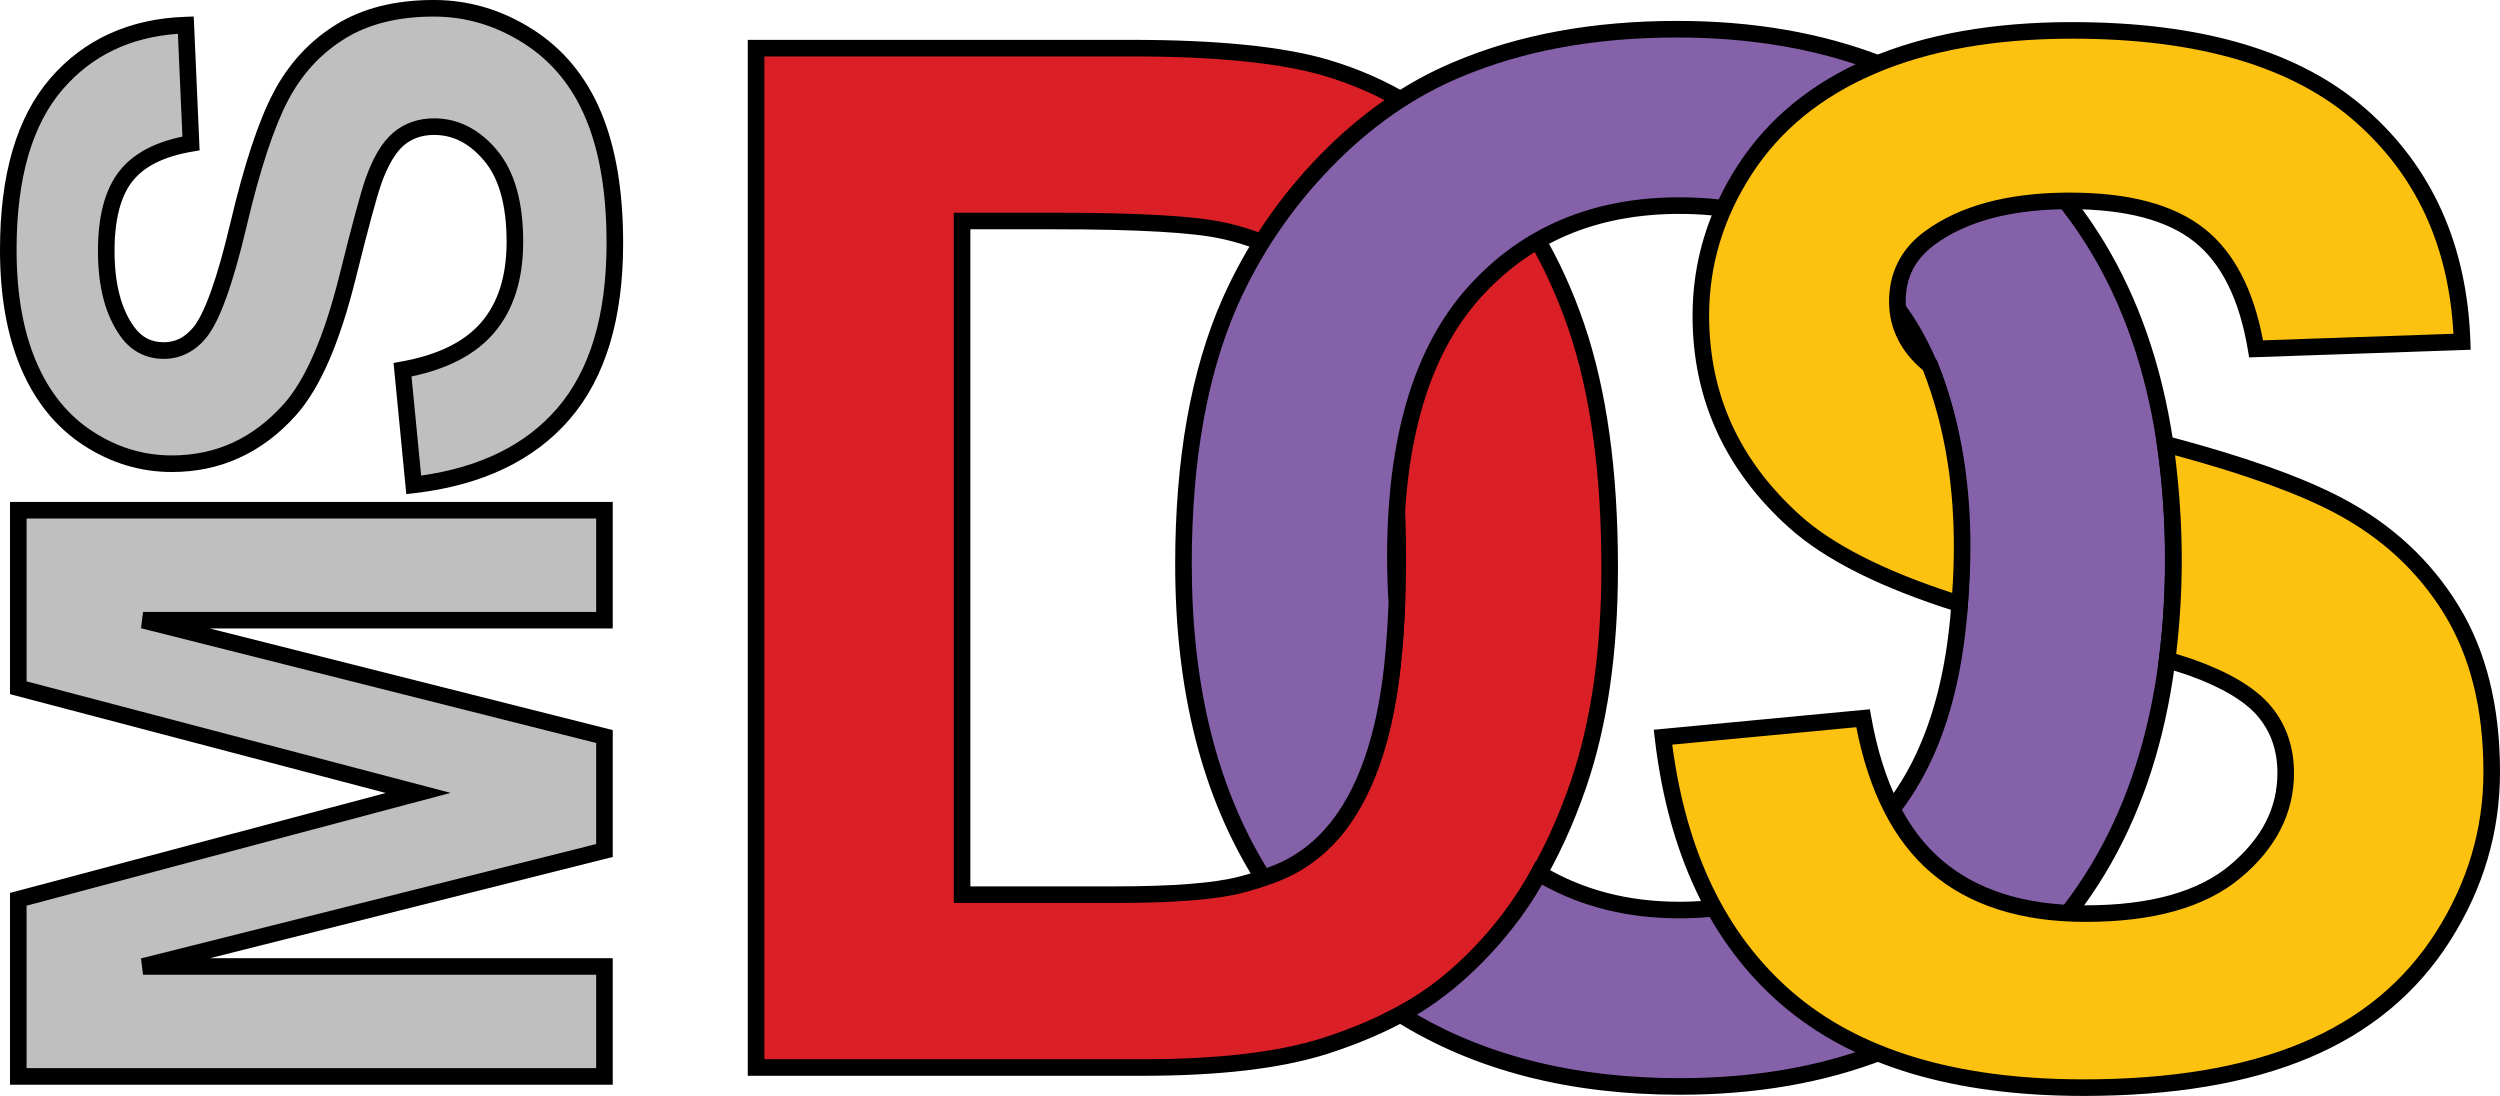
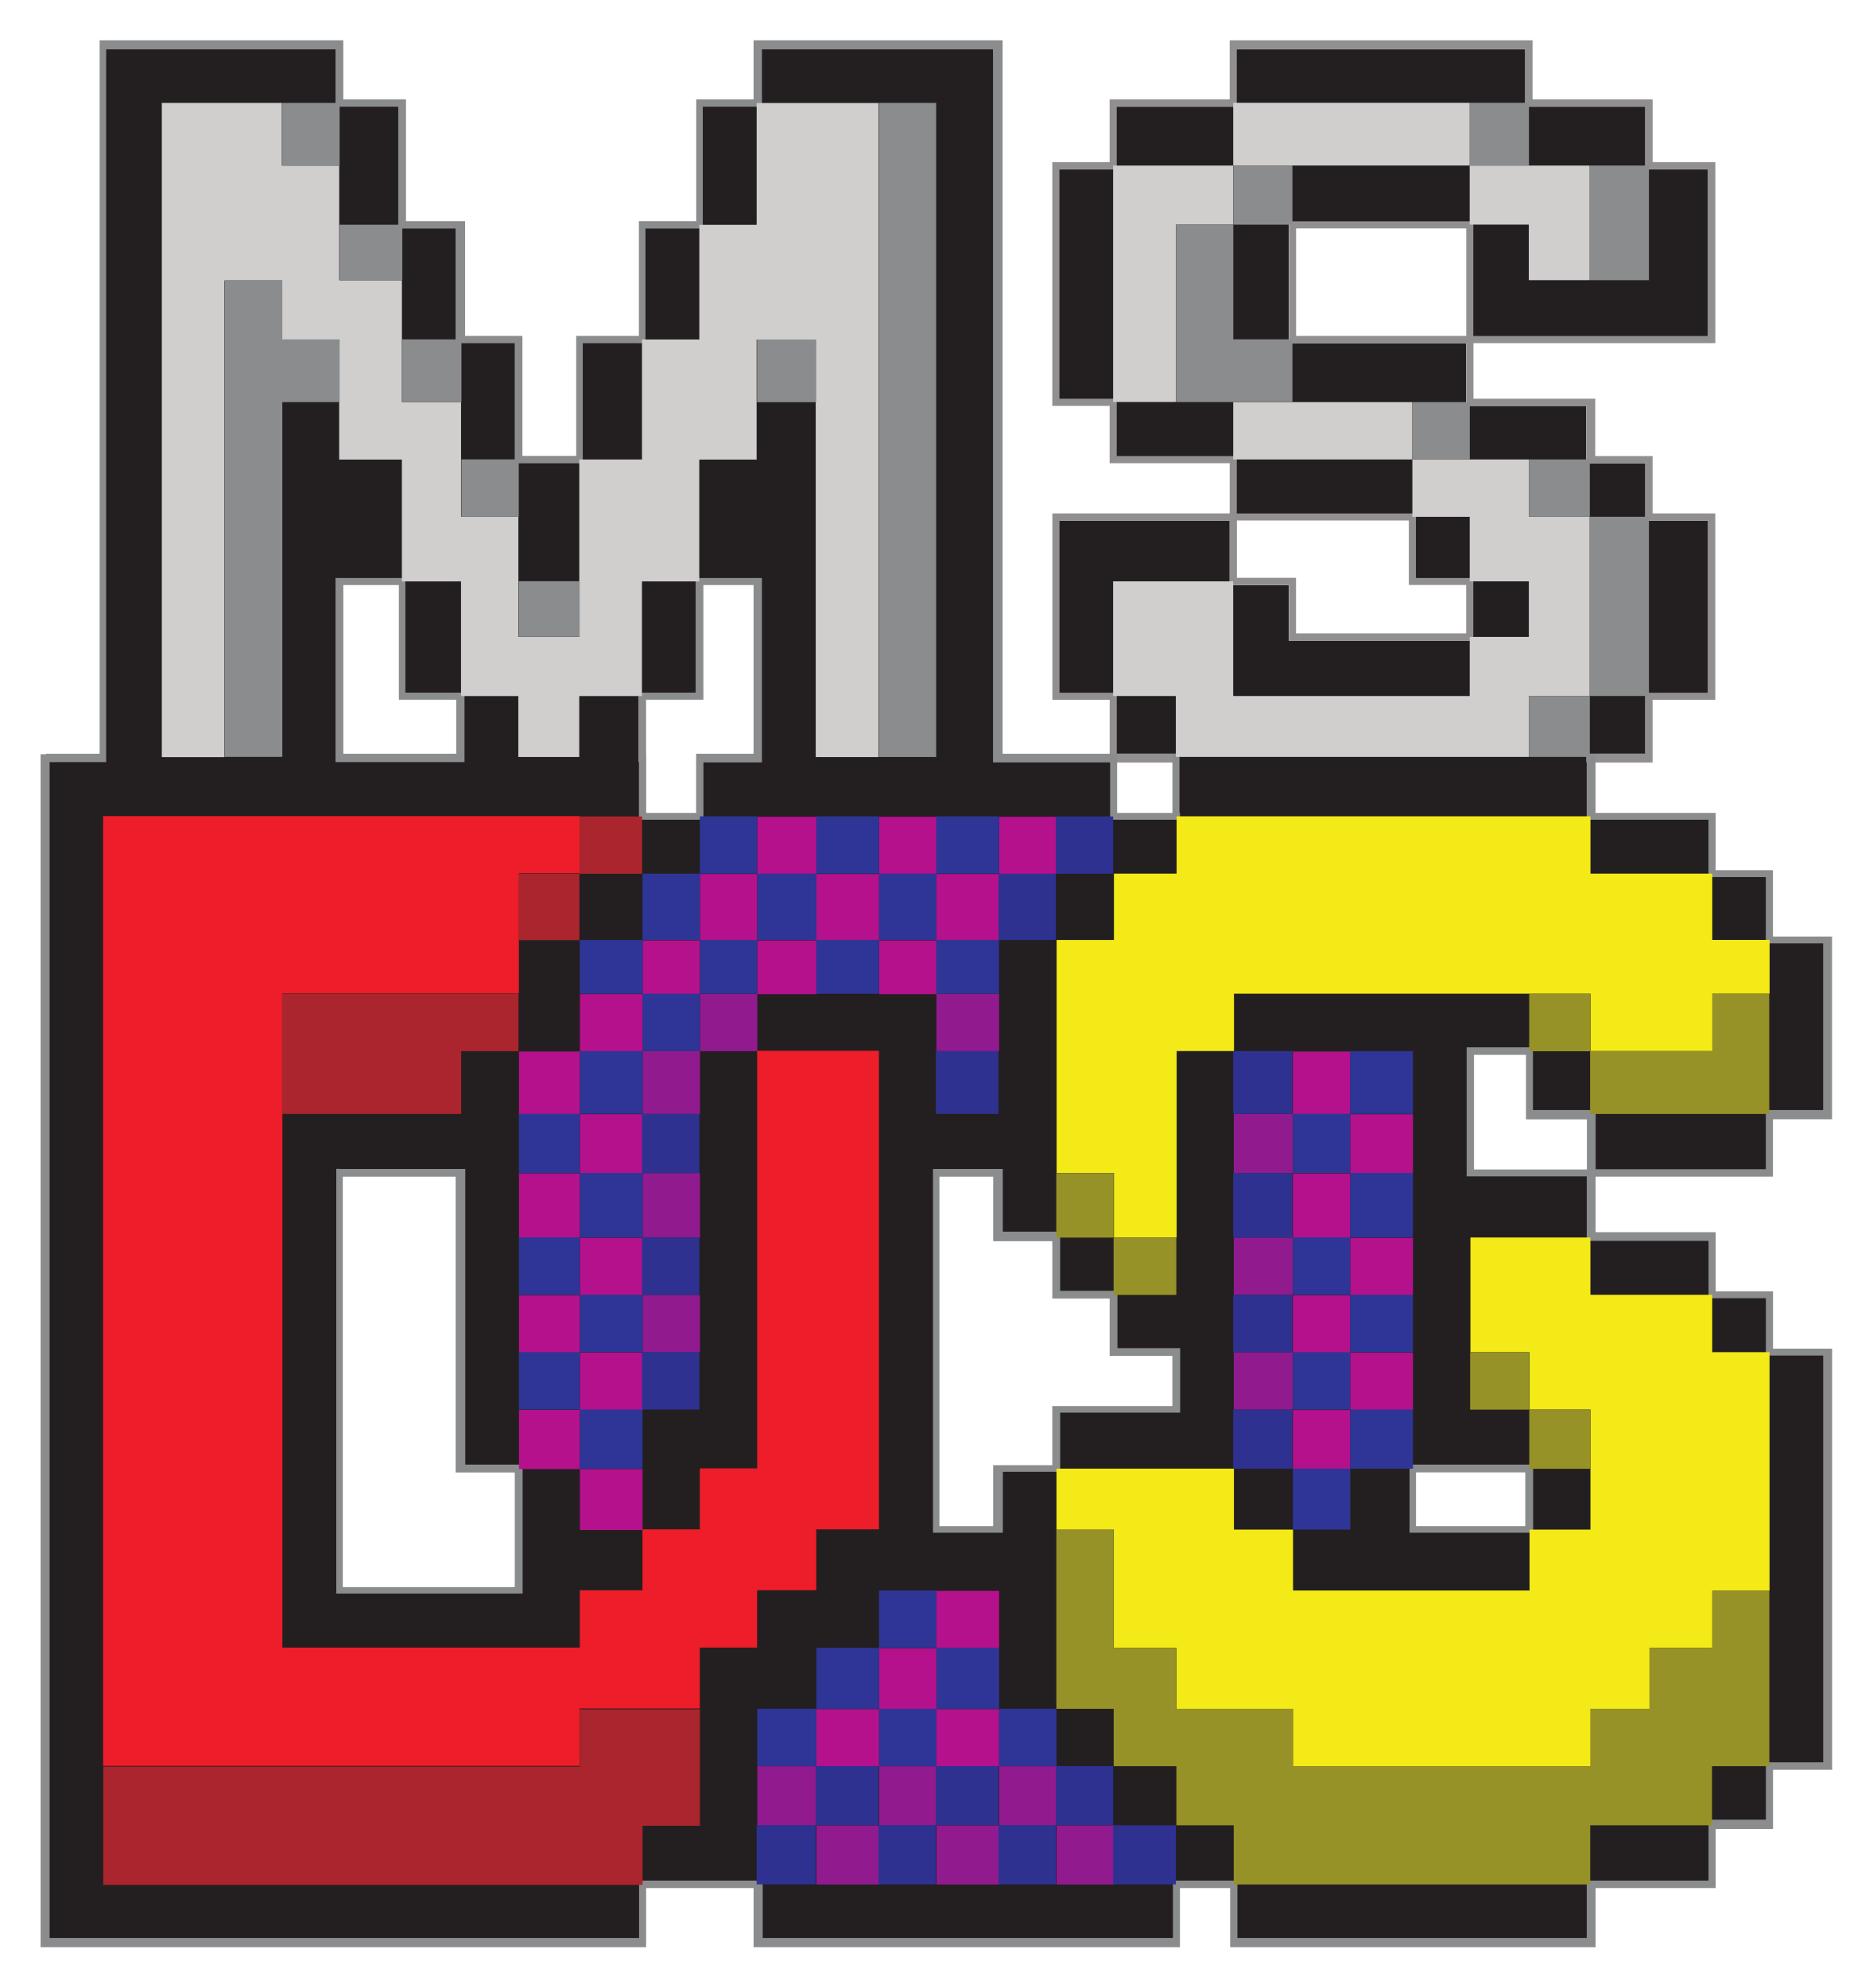
- <svg xmlns="http://www.w3.org/2000/svg" version="1.2" baseProfile="tiny" id="Layer_1" x="0px" y="0px" width="1249.503px" height="547.747px" viewBox="0 0 1249.503 547.747" xml:space="preserve">
-   <g>
-     <g>
-       <path fill="#DB1F26" d="M377.885,24.065h187.801c42.346,0,74.632,3.245,96.857,9.727c29.846,8.812,55.42,24.455,76.713,46.922    c21.293,22.477,37.492,49.992,48.604,82.537c11.105,32.555,16.662,72.69,16.662,120.417c0,41.938-5.215,78.09-15.627,108.434    c-12.729,37.074-30.896,67.078-54.494,90.008c-17.824,17.383-41.891,30.938-72.209,40.664c-22.68,7.184-52.997,10.77-90.95,10.77    H377.885V24.065z M480.846,110.458v336.695h76.75c28.708,0,49.428-1.619,62.168-4.855c16.669-4.16,30.501-11.205,41.503-21.145    c10.994-9.939,19.963-26.295,26.914-49.066c6.943-22.772,10.42-53.812,10.42-93.105s-3.477-69.464-10.42-90.507    c-6.951-21.034-16.678-37.446-29.18-49.234c-12.5-11.789-28.355-19.768-47.57-23.928c-14.357-3.236-42.492-4.854-84.395-4.854    H480.846z" />
-       <path d="M373.742,537.683V24.065v-4.145h191.944c42.565,0.013,75.123,3.232,98.028,9.897l0,0    c30.508,8.999,56.78,25.067,78.548,48.046l0,0c21.735,22.941,38.24,51.015,49.517,84.048l0,0    c11.302,33.144,16.881,73.708,16.883,121.756l0,0c-0.002,42.276-5.25,78.874-15.852,109.777l0,0    c-12.894,37.563-31.387,68.182-55.52,91.628l0,0c-18.396,17.938-43.066,31.771-73.851,41.646l0,0    c-23.313,7.376-53.983,10.956-92.199,10.962l0,0H373.742L373.742,537.683z M382.026,529.401h189.215    c37.689,0.007,67.652-3.584,89.684-10.571l0,0c29.867-9.583,53.328-22.858,70.587-39.69l0,0    c23.058-22.408,40.899-51.8,53.464-88.383l0,0c10.224-29.787,15.403-65.492,15.401-107.087l0,0    c0.004-47.41-5.53-87.115-16.439-119.081l0,0c-10.947-32.057-26.841-59.015-47.689-81.027l0,0    c-20.819-21.954-45.697-37.173-74.867-45.795l0,0c-21.557-6.3-53.571-9.57-95.695-9.56l0,0h-183.66V529.401L382.026,529.401z     M476.702,451.294V110.458v-4.144h50.333c42.054,0.019,70.2,1.579,85.273,4.948l0,0c19.817,4.284,36.437,12.605,49.534,24.963l0,0    c13.125,12.377,23.164,29.44,30.271,50.949l0,0c7.166,21.763,10.618,52.259,10.629,91.807l0,0    c-0.006,39.541-3.474,70.908-10.6,94.313l0,0c-7.092,23.176-16.263,40.196-28.1,50.932l0,0    c-11.564,10.451-26.068,17.8-43.259,22.084l0,0c-13.426,3.393-34.304,4.972-63.189,4.984l0,0H476.702L476.702,451.294z     M484.986,443.01h72.608c28.533,0.013,49.093-1.646,61.165-4.732l0,0c16.132-4.031,29.29-10.773,39.729-20.199l0,0    c10.153-9.146,18.919-24.836,25.731-47.201l0,0c6.761-22.142,10.247-52.851,10.238-91.896l0,0    c0.013-39.043-3.491-68.889-10.211-89.209l0,0c-6.795-20.56-16.21-36.322-28.089-47.52l0,0    c-11.902-11.217-26.992-18.856-45.638-22.9l0,0c-13.608-3.094-41.731-4.771-83.484-4.751l0,0h-42.047L484.986,443.01    L484.986,443.01z M480.846,114.601v-4.142V114.601L480.846,114.601z" />
-     </g>
-   </g>
-   <g>
-     <g>
-       <path fill="#8461A9" d="M769.093,436.428c20.459,12.277,43.885,18.416,70.275,18.416c41.145,0,74.918-14.813,101.307-44.443    c26.387-29.625,39.59-74.078,39.59-133.344c0-58.563-12.852-102.249-38.535-131.068c-25.695-28.81-59.813-43.224-102.361-43.224    c-42.547,0-76.852,14.59-102.887,43.751c-26.045,29.161-39.063,73.143-39.063,131.938c0,7.828,0.246,15.4,0.734,22.717    c-1.523,32.752-4.482,119.342-66.846,137.545c-26.542-41.889-39.809-94.147-39.809-156.776c0-52.044,7.767-95.731,23.31-131.059    c11.593-26.018,27.423-49.373,47.484-70.056c20.064-20.673,42.033-36.012,65.924-46.007c31.77-13.48,68.418-20.221,109.934-20.221    c75.141,0,135.264,23.355,180.375,70.064c45.102,46.71,67.66,111.652,67.66,194.836c0,82.5-22.385,147.045-67.145,193.635    c-44.766,46.59-104.596,69.879-179.506,69.879c-54.563,0-101.082-11.998-139.559-35.996    C730.359,491.125,756.689,460.159,769.093,436.428z" />
-       <path d="M839.534,547.152c-55.157,0.007-102.519-12.149-141.75-36.624l0,0l-6.14-3.833l6.411-3.352    c29.329-15.266,55.413-45.856,67.367-68.834l0,0l2.034-3.894l3.767,2.26c19.782,11.862,42.391,17.817,68.146,17.826l0,0    c40.154-0.057,72.506-14.272,98.212-43.058l0,0c25.448-28.544,38.543-71.893,38.541-130.587l0,0    c0.004-58.002-12.754-100.593-37.484-128.312l0,0c-24.955-27.908-57.637-41.785-99.269-41.839l0,0    c-41.617,0.054-74.491,14.096-99.799,42.369l0,0c-25.096,28.068-38.013,70.948-38.01,129.177l0,0c0,7.74,0.243,15.221,0.726,22.44    l0,0l0.015,0.227l-0.011,0.243c-0.573,12.271-1.345,32.357-5.446,53.701l0,0c-4.117,21.347-11.518,44.068-25.778,61.694l0,0    c-9.497,11.737-22.152,21.145-38.598,25.933l0,0l-2.991,0.871l-1.667-2.631c-27.053-42.69-40.457-95.794-40.452-158.992l0,0    c0.002-52.452,7.815-96.704,23.667-132.746l0,0c11.789-26.456,27.906-50.233,48.295-71.254l0,0    c20.401-21.022,42.845-36.716,67.278-46.936l0,0c32.373-13.736,69.592-20.551,111.553-20.549l0,0    c75.971-0.043,137.443,23.741,183.354,71.328l0,0c46.002,47.62,68.847,113.818,68.823,197.712l0,0    c0.023,83.211-22.647,149.009-68.3,196.506l0,0c-45.527,47.434-106.645,71.152-182.296,71.151l0,0    C839.667,547.152,839.598,547.152,839.534,547.152L839.534,547.152z M839.534,538.868c74.078-0.043,132.553-22.901,176.519-68.607    l0,0c43.868-45.683,65.964-108.976,65.99-190.766l0,0c-0.026-82.473-22.298-146.158-66.498-191.957l0,0    C971.231,41.706,912.458,18.78,838.15,18.739l0,0c-41.072,0-77.148,6.666-108.335,19.899l0,0    c-23.33,9.762-44.824,24.747-64.549,45.069l0,0c-19.734,20.347-35.275,43.279-46.667,68.84l0,0    c-15.243,34.634-22.963,77.753-22.958,129.392l0,0c0.004,60.705,12.569,111.228,37.482,151.859l0,0    c13.268-4.514,23.452-12.346,31.506-22.256l0,0c8.63-10.638,14.709-23.713,18.96-37.377l0,0    c8.481-27.198,9.663-56.513,10.415-72.934l0,0c-0.483-7.347-0.729-14.94-0.729-22.779l0,0    c0.002-59.359,13.122-104.446,40.115-134.696l0,0c26.763-30.052,62.498-45.188,105.978-45.134l0,0    c43.464-0.054,79.017,14.898,105.454,44.611l0,0c26.634,29.917,39.581,74.7,39.583,133.824l0,0    c0,59.835-13.312,105.394-40.637,136.097l0,0c-27.071,30.476-62.267,45.887-104.4,45.832l0,0    c-25.451,0.009-48.433-5.599-68.675-16.851l0,0c-12.54,22.145-35.39,48.759-62.48,64.995l0,0    C744.739,528.239,788.419,538.862,839.534,538.868L839.534,538.868z" />
-     </g>
-   </g>
-   <g>
-     <g>
-       <path fill="#FDC20F" d="M979.435,301.87c-37.617-11.826-65.129-25.586-82.539-41.27c-31.213-28.117-46.813-62.391-46.813-102.832    c0-26.027,7.342-50.371,22.023-73.032c14.684-22.652,35.838-39.914,63.473-51.767c27.627-11.853,60.984-17.779,100.066-17.779    c63.814,0,111.848,14.136,144.105,42.41c32.248,28.274,49.188,66.015,50.813,113.215l-102.959,3.551    c-4.383-26.277-13.785-45.175-28.209-56.695c-14.426-11.511-36.059-17.271-64.896-17.271c-0.691,0-1.379,0.004-2.063,0.01    c-28.787,0.28-51.408,6.443-67.854,18.482c-10.855,7.915-16.273,18.491-16.273,31.75c0,12.103,5.086,22.458,15.266,31.056    c0.309,0.261,0.627,0.521,0.957,0.782C981.746,225.39,982.158,269.471,979.435,301.87z M1082.177,221.946    c37.871,9.975,66.764,20.219,86.666,30.73c23.945,12.648,42.678,29.948,56.213,51.877c13.535,21.941,20.305,49.041,20.305,81.309    c0,29.254-8.109,56.648-24.326,82.186c-16.217,25.539-39.154,44.51-68.807,56.926c-29.652,12.418-66.598,18.633-110.848,18.633    c-64.406,0-113.863-14.914-148.377-44.74c-34.523-29.828-55.143-73.301-61.854-130.412l100.002-9.47    c6.02,33.591,18.232,58.259,36.65,74.015c18.416,15.754,43.26,23.623,74.529,23.623c33.119,0,58.082-7.008,74.873-21.043    c16.791-14.027,25.193-30.43,25.193-49.207c0-12.057-3.531-22.311-10.576-30.779c-7.055-8.461-19.361-15.818-36.928-22.088    c-2.98-1.037-6.902-2.271-11.771-3.709C1087.466,295.559,1087.566,260.942,1082.177,221.946z" />
-       <path d="M890.295,502c-35.457-30.613-56.49-75.247-63.261-133.064l0,0l-0.493-4.206L934.556,354.5l0.672,3.753    c5.921,33.014,17.813,56.676,35.267,71.597l0,0c17.509,14.969,41.229,22.613,71.836,22.629l0,0    c32.574,0.007,56.508-6.921,72.217-20.079l0,0c16.084-13.513,23.657-28.538,23.708-46.026l0,0    c-0.024-11.261-3.217-20.4-9.615-28.129l0,0c-6.262-7.559-17.946-14.725-35.107-20.829l0,0c-2.881-1-6.755-2.222-11.583-3.649l0,0    l-3.381-0.997l0.444-3.494c2.056-16.212,3.148-32.492,3.148-49.296l0,0c0-18.334-1.303-37.296-4.089-57.466l0,0l4.104-0.566    l-4.104,0.566l-0.85-6.155l6.008,1.582c38.05,10.03,67.167,20.32,87.545,31.074l0,0c24.538,12.952,43.887,30.801,57.805,53.365    l0,0c14.021,22.726,20.927,50.651,20.922,83.483l0,0c0.011,30.022-8.363,58.273-24.972,84.406l0,0    c-16.658,26.261-40.366,45.838-70.703,58.525l0,0c-30.337,12.698-67.815,18.95-112.448,18.955l0,0    C976.374,547.751,925.816,532.689,890.295,502L890.295,502z M895.711,495.729c33.505,28.966,81.861,43.728,145.668,43.734l0,0    c43.867,0.002,80.279-6.175,109.247-18.312l0,0c28.967-12.145,51.135-30.509,66.911-55.325l0,0    c15.824-24.943,23.67-51.48,23.681-79.966l0,0c-0.007-31.702-6.64-57.977-19.688-79.133l0,0    c-13.153-21.297-31.271-38.045-54.622-50.39l0,0c-18.39-9.72-45.057-19.375-79.818-28.794l0,0    c2.278,18.247,3.355,35.592,3.355,52.434l0,0c0,15.957-0.966,31.462-2.787,46.851l0,0c3.396,1.031,6.26,1.95,8.626,2.772l0,0    c17.94,6.426,30.87,13.976,38.721,23.341l0,0c7.688,9.207,11.559,20.573,11.534,33.431l0,0    c0.049,20.063-9.183,37.842-26.68,52.383l0,0c-17.873,14.913-43.866,22.002-77.529,22.006l0,0    c-31.934,0.019-57.901-8.078-77.222-24.617l0,0c-18.668-15.977-30.981-40.381-37.332-72.681l0,0l-91.989,8.711    C842.934,426.481,862.96,467.414,895.711,495.729L895.711,495.729z M978.193,305.821c-37.939-11.943-65.929-25.83-84.07-42.143    l0,0c-31.979-28.735-48.234-64.389-48.181-105.91l0,0c-0.014-26.81,7.604-52.025,22.688-75.286l0,0    c15.146-23.385,37.05-41.209,65.315-53.319l0,0c28.284-12.134,62.205-18.115,101.699-18.117l0,0    c64.383,0.002,113.507,14.247,146.837,43.439l0,0c33.131,28.99,50.613,68.088,52.222,116.186l0,0l0.142,4.14l-110.729,3.819    l-0.598-3.582c-4.287-25.69-13.363-43.495-26.705-54.14l0,0c-13.322-10.663-33.992-16.378-62.313-16.367l0,0    c-0.677,0-1.35,0.004-2.022,0.011l0,0c-28.241,0.272-49.949,6.326-65.453,17.685l0,0c-9.912,7.334-14.487,16.287-14.572,28.403    l0,0c0.056,10.911,4.372,19.854,13.798,27.895l0,0c0.271,0.228,0.556,0.46,0.854,0.697l0,0l0.862,0.684l0.41,1.022    c12.782,31.87,16.448,64.238,16.45,92.105l0,0c0,10.437-0.518,20.247-1.264,29.171l0,0l-0.431,5.159L978.193,305.821    L978.193,305.821z M979.434,301.869l1.243-3.951L979.434,301.869L979.434,301.869z M937.213,36.774    c-27.005,11.596-47.409,28.294-61.632,50.212l0,0c-14.278,22.064-21.345,45.537-21.356,70.781l0,0    c0.051,39.362,14.995,72.254,45.442,99.754l0,0c15.929,14.377,41.301,27.457,76.038,38.804l0,0    c0.509-7.292,0.836-15.098,0.836-23.282l0,0c0.003-26.853-3.514-57.78-15.458-88.029l0,0c-0.061-0.05-0.121-0.101-0.181-0.151l0,0    c-10.937-9.158-16.791-20.924-16.735-34.222l0,0c-0.084-14.399,6.177-26.6,17.968-35.091l0,0    c17.394-12.723,40.929-18.995,70.261-19.281l0,0c0.695-0.007,1.396-0.011,2.103-0.011l0,0    c29.354,0.011,51.949,5.817,67.481,18.177l0,0c14.807,11.837,24.348,30.604,29.073,55.668l0,0l95.183-3.283    c-2.451-44.339-18.79-79.374-49.216-106.105l0,0c-31.184-27.356-78.129-41.384-141.376-41.382l0,0c-0.009,0-0.012,0-0.021,0l0,0    C996.967,19.333,964.175,25.205,937.213,36.774L937.213,36.774z" />
-     </g>
-   </g>
-   <g>
-     <path fill="#8461A9" d="M698.208,301.772" />
-     <path d="M698.208,301.772" />
-   </g>
-   <g>
-     <g>
-       <path fill="#C0BFBF" d="M302.11,537.997H9.138v-88.531l199.844-53.157L9.138,343.749v-88.73H302.11v54.957H71.489l230.621,58.154    v56.955L71.489,483.04H302.11V537.997z" />
-       <path d="M4.996,542.138V446.28l187.788-49.949L4.996,346.941v-96.065h301.256v63.239H104.853l201.399,50.788v63.409    l-201.285,50.585h201.285v59.1v4.142H4.996L4.996,542.138z M302.109,537.997v-4.143V537.997L302.109,537.997z M13.28,340.552    l211.907,55.729L13.28,452.647v81.207h284.688v-46.673H71.49l-1.011-8.159l227.488-57.169v-50.498L70.477,313.99l1.013-8.157    l226.478-0.002v-46.672H13.28V340.552L13.28,340.552z" />
-     </g>
-     <g>
-       <path fill="#C0BFBF" d="M206.784,242.356l-5.596-57.555c19.319-3.463,33.508-10.492,42.567-21.083    c9.062-10.592,13.589-24.88,13.589-42.867c0-19.051-4.028-33.405-12.091-43.066c-8.059-9.658-17.486-14.489-28.278-14.489    c-6.926,0-12.821,2.033-17.686,6.095c-4.862,4.066-9.093,11.16-12.69,21.284c-2.398,6.929-6.66,22.716-12.79,47.363    c-7.859,31.71-17.518,53.958-28.977,66.748c-16.119,17.986-35.772,26.979-58.954,26.979c-14.92,0-28.877-4.228-41.868-12.69    c-12.99-8.459-22.882-20.649-29.677-36.572c-6.795-15.918-10.192-35.138-10.192-57.655c0-36.771,8.063-64.45,24.181-83.036    c16.122-18.585,37.639-28.343,64.55-29.277l2.598,59.154c-15.054,2.532-25.88,7.962-32.475,16.287    c-6.595,8.328-9.892,20.818-9.892,37.471c0,17.187,3.531,30.645,10.591,40.368c4.531,6.264,10.592,9.393,18.186,9.393    c6.929,0,12.859-2.929,17.786-8.793c6.264-7.459,12.79-25.58,19.585-54.357c6.794-28.778,13.823-50.061,21.083-63.851    c7.263-13.789,17.187-24.581,29.777-32.375c12.59-7.794,28.146-11.691,46.664-11.691c16.787,0,32.509,4.665,47.163,13.989    c14.658,9.327,25.549,22.517,32.675,39.569c7.125,17.056,10.691,38.305,10.691,63.75c0,37.04-8.559,65.483-25.68,85.333    C264.508,226.638,239.559,238.494,206.784,242.356z" />
-       <path d="M196.695,181.397l3.762-0.674c18.741-3.362,31.924-10.073,40.149-19.699l0,0c8.276-9.686,12.579-22.849,12.595-40.174l0,0    c0.004-18.507-3.942-31.833-11.13-40.411l0,0c-7.544-8.95-15.593-12.952-25.097-13.001l0,0    c-6.126,0.024-10.905,1.717-15.029,5.131l0,0c-3.961,3.27-8.002,9.741-11.432,19.459l0,0c-2.289,6.596-6.574,22.423-12.686,47.005    l0,0c-7.968,32.037-17.671,54.787-29.912,68.516l0,0c-16.734,18.753-37.77,28.41-62.039,28.357l0,0    c-15.706,0.012-30.539-4.494-44.128-13.36l0,0c-13.725-8.926-24.175-21.865-31.226-38.417l0,0    C3.452,167.556,0,147.777-0.002,124.848l0,0c0.004-37.333,8.167-66.088,25.195-85.75l0,0C42.023,19.627,64.909,9.311,92.727,8.395    l0,0l4.102-0.141l2.938,66.912l-3.61,0.608c-14.462,2.438-24.191,7.532-29.916,14.773l0,0c-5.754,7.221-9.008,18.759-8.996,34.899    l0,0c-0.004,16.646,3.432,29.185,9.805,37.94l0,0c3.955,5.321,8.389,7.594,14.829,7.68l0,0c5.727-0.058,10.243-2.209,14.614-7.315    l0,0c2.563-3.01,5.71-9.098,8.868-17.925l0,0c3.184-8.835,6.485-20.433,9.858-34.721l0,0c6.848-28.963,13.905-50.47,21.45-64.83    l0,0c7.563-14.378,18.038-25.789,31.26-33.965l0,0c13.378-8.284,29.761-12.317,48.845-12.313l0,0    c17.558-0.01,34.137,4.92,49.388,14.637l0,0c15.378,9.77,26.875,23.73,34.272,41.468l0,0    c7.405,17.736,11.007,39.518,11.011,65.346l0,0c0.004,37.639-8.704,67.18-26.685,88.037l0,0    c-17.9,20.79-44.013,33.061-77.493,36.983l0,0l-4.199,0.494L196.695,181.397L196.695,181.397z M206.785,242.356l4.121-0.401    L206.785,242.356L206.785,242.356z M210.491,237.695c29.96-4.279,52.383-15.527,67.996-33.619l0,0    c16.259-18.843,24.668-46.186,24.674-82.627l0,0c0.004-25.062-3.526-45.78-10.372-62.154l0,0    c-6.854-16.366-17.141-28.787-31.076-37.671l0,0c-14.057-8.93-28.922-13.329-44.94-13.341l0,0    c-17.95,0.006-32.678,3.766-44.482,11.071l0,0c-11.957,7.411-21.331,17.585-28.293,30.783l0,0    c-6.975,13.223-13.977,34.283-20.716,62.873l0,0c-3.422,14.491-6.782,26.34-10.126,35.625l0,0    c-3.369,9.294-6.618,15.997-10.319,20.445l0,0c-5.481,6.621-12.827,10.327-20.958,10.272l0,0    c-8.745,0.084-16.436-3.901-21.538-11.102l0,0c-7.753-10.696-11.378-25.074-11.382-42.802l0,0    c0.012-17.165,3.352-30.608,10.788-40.042l0,0c6.88-8.672,17.548-14.248,31.426-17.125l0,0l-2.257-51.383    c-24.035,1.731-42.873,10.87-57.467,27.629l0,0C16.242,62.035,8.28,88.639,8.284,124.848l0,0    c-0.002,22.105,3.34,40.766,9.858,56.029l0,0c6.541,15.292,15.872,26.734,28.127,34.727l0,0    c12.393,8.057,25.476,12.007,39.608,12.018l0,0c22.095-0.051,40.366-8.382,55.869-25.601l0,0    c10.678-11.852,20.296-33.596,28.043-64.983l0,0c6.149-24.707,10.389-40.456,12.907-47.751l0,0    c3.752-10.497,8.172-18.214,13.938-23.076l0,0c5.602-4.708,12.614-7.082,20.341-7.057l0,0c12.079-0.051,22.886,5.61,31.457,15.976    l0,0c8.94,10.743,13.048,26.125,13.055,45.72l0,0c0.014,18.65-4.737,34.062-14.585,45.559l0,0    c-9.26,10.82-23.167,17.95-41.227,21.739l0,0L210.491,237.695L210.491,237.695z" />
-     </g>
+ <svg xmlns="http://www.w3.org/2000/svg" version="1.1" viewBox="0 0 185.4 196.8">
+   <g fill-rule="evenodd" transform="translate(-145.8775,-809.6129)">
+     <path d="m268,813.6,29.63,0,0,5.854,11.89,0,0,6.209,6.209,0,0,17.92-23.95,0,0,5.5,12.06,0,0,5.676,5.678,0,0,5.678,6.209,0,0,18.45-6.209,0,0,6.209-5.678,0,0,5.678-41.87,0,0-5.678-6.21,0,0-6.209-5.676,0,0-18.45,17.56,0,0-4.968-11.89,0,0-5.676-5.676,0,0-24.13,5.676,0,0-6.209,11.89,0,0-5.854,0.355,0zm28.92,0.886-28.56,0,0,5.678-11.89,0,0,6.208-5.676,0,0,22.71,5.676,0,0,5.676,11.89,0,0,5.678,17.74,0,0,6.386,5.678,0,0,6.209-18.27,0,0-5.499-5.855,0,0-6.386-16.85,0,0,17.03,5.676,0,0,6.032,6.209,0,0,5.854,40.27,0,0-5.854,5.854,0,0-6.032,6.209,0,0-17.03-6.209,0,0-5.678-5.854,0,0-5.676-11.89,0,0-6.21-17.56,0,0-12.06,18.27,0,0,11.35,23.24,0,0-16.5-6.209,0,0-6.208-11.89,0,0-5.678zm-5.854,28.38,0-10.64-16.85,0,0,10.64,16.85,0zm-22.71,18.27,0,5.676,5.854,0,0,5.5,16.85,0,0-4.79-5.678,0,0-6.386-17.03,0" fill="#918f90" />
+     <path d="m156.1,813.6,23.77,0,0,5.854,6.208,0,0,12.06,5.855,0,0,11.35,5.676,0,0,11.88,5.323,0,0-11.88,6.209,0,0-11.35,5.676,0,0-12.06,5.678,0,0-5.854,24.66,0,0,77.17-24.66,0,0-23.24-4.968,0,0,11.35-5.676,0,0,11.89-18.8,0,0-11.89-5.678,0,0-11.35-5.499,0,0,23.24-24.13,0,0-77.17,0.354,0" fill="#8a8c8e" />
+     <path d="m191,926.1-11.18,0,0,40.63,17.03,0,0-11.35-5.854,0,0-29.27zm53.22,0-5.321,0,0,34.59,5.321,0,0-6.032,5.855,0,0-5.854,11.89,0,0-4.968-6.21,0,0-5.676-5.676,0,0-5.677-5.855,0,0-6.387zm52.69,29.27-10.82,0,0,5.323,10.82,0,0-5.323zm-146.5-71.14,59.43,0,0,5.854,4.967,0,0-5.854,41.69,0,0,5.854,5.5,0,0-5.854,41.87,0,0,5.854,11.89,0,0,5.676,5.678,0,0,6.566,5.854,0,0,18.09-5.854,0,0,5.676-17.56,0,0,5.501,11.89,0,0,5.854,5.678,0,0,5.676,5.854,0,0,41.69-5.854,0,0,5.854-5.678,0,0,5.854-11.89,0,0,5.854-36.19,0,0-5.854-4.968,0,0,5.854-42.22,0,0-5.854-10.64,0,0,5.854-59.96,0,0-118.1,0.533,0zm152.6,41.16,0-4.967-6.032,0,0-6.387-5.144,0,0,11.35,11.18,0" fill="#8a8c8e" />
+     <path d="m285.8,954.6,11.89,0,0,6.742-12.24,0,0-6.742,0.355,0zm-76.64-69.54-58.37,0,0,116.4,58.37,0,0-5.678,12.24,0,0,5.678,40.62,0,0-5.678,6.386,0,0,5.678,34.59,0,0-5.678,12.06,0,0-6.031,5.678,0,0-5.677,5.676,0,0-40.27-5.676,0,0-5.676-5.678,0,0-5.677-12.06,0,0-6.387-11.89,0,0-12.77,6.564,0,0,6.208,6.209,0,0,5.854,16.85,0,0-5.854,5.676,0,0-16.5-5.676,0,0-6.562-5.678,0,0-5.678-12.06,0,0-5.678-40.27,0,0,5.678-6.919,0,0-5.678-40.27,0,0,5.678-6.386,0,0-5.678zm29.45,40.27,6.564,0,0,6.21,5.678,0,0,5.854,5.676,0,0,5.676,6.209,0,0,6.387-11.88,0,0,5.854-5.678,0,0,6.032-6.919,0,0-36.01,0.355,0zm-59.08,0,12.42,0,0,29.27,5.676,0,0,12.77-18.45,0,0-42.05,0.355,0" fill="#231f20" />
+     <path d="m297.3,908,6.031,0,0,5.676,12.06,0,0-5.676,5.678,0,0,11.89-17.74,0,0-6.211-6.031,0,0-5.676zm-46.83,53.04,5.676,0,0,11.71,6.21,0,0,6.033,11.53,0,0,5.676,29.45,0,0-5.676,5.855,0,0-6.033,6.209,0,0-5.676,5.678,0,0,17.38-5.678,0,0,5.855-12.06,0,0,5.854-35.3,0,0-5.854-5.676,0,0-5.855-6.21,0,0-5.676-5.676,0,0-17.74zm40.98-17.56,5.854,0,0,5.678,6.031,0,0,5.854-6.031,0,0-5.854-5.854,0,0-5.678zm-40.98-17.74,5.676,0,0,6.386,6.21,0,0,5.677-6.21,0,0-5.677-5.676,0,0-6.386" fill="#969227" />
+     <path d="m250.5,955,17.56,0,0,6.033,5.854,0,0,6.032,23.42,0,0-6.032,6.031,0,0-11.89-6.031,0,0-5.678-5.854,0,0-11.35,11.88,0,0,5.677,12.06,0,0,5.676,5.678,0,0,23.6-5.678,0,0,5.676-6.209,0,0,6.033-5.855,0,0,5.676-29.45,0,0-5.676-11.53,0,0-6.033-6.21,0,0-11.71-5.676,0,0-6.033zm11.89-58.9-6.21,0,0,6.564-5.676,0,0,23.06,5.676,0,0,6.386,6.21,0,0-18.45,5.676,0,0-5.676,35.3,0,0,5.676,12.06,0,0-5.676,5.678,0,0-5.322-5.678,0,0-6.564-12.06,0,0-5.676-40.98,0,0,5.676" fill="#f4ea18" />
+     <path d="m156.1,890.4,47.19,0,0,5.676-6.032,0,0,11.89-23.42,0,0,64.75,29.45,0,0-5.676,6.209,0,0-6.032,5.677,0,0-6.033,5.677,0,0-41.34,12.06,0,0,47.37-6.21,0,0,6.032-5.854,0,0,5.676-5.677,0,0,6.033-11.89,0,0,5.676-47.19,0,0-94.02" fill="#ed1d29" />
+     <path d="m173.8,908,23.42,0,0,5.676-5.676,0,0,6.211-17.74,0,0-11.89zm29.45-17.56,6.209,0,0,5.676-6.209,0,0,6.564-6.032,0,0-6.564,6.032,0,0-5.676" fill="#aa252d" />
+     <path d="m156.1,984.5,47.19,0,0-5.676,11.89,0,0,11.53-5.677,0,0,5.854-53.4,0,0-11.71" fill="#aa252d" />
+     <path d="m179.1,814.5-22.71,0,0,75.57,22.71,0,0-23.24,6.919,0,0,11.35,5.855,0,0,11.89,17.21,0,0-11.89,5.676,0,0-11.35,6.565,0,0,23.24,22.88,0,0-75.57-22.88,0,0,5.678-5.856,0,0,12.06-5.676,0,0,11.35-6.21,0,0,11.89-6.741,0,0-11.89-5.854,0,0-11.35-5.678,0,0-12.06-6.209,0,0-5.678" fill="#231f20" />
+     <path d="m161.9,819.8,11.89,0,0,6.209,5.676,0,0,11.35,6.209,0,0,12.06,5.855,0,0,11.35,5.676,0,0,11.89,6.032,0,0-17.56,6.209,0,0-11.88,5.677,0,0-11.35,5.677,0,0-12.06,12.06,0,0,64.75-6.21,0,0-41.33-5.854,0,0,11.88-5.677,0,0,12.06-5.677,0,0,11.35-6.209,0,0,6.031-6.032,0,0-6.031-5.676,0,0-11.35-5.855,0,0-12.06-6.209,0,0-11.88-5.676,0,0-5.855-5.678,0,0,47.19-6.208,0,0-64.75" fill="#d0cfce" />
+     <path d="m232.9,819.8,5.676,0,0,64.75-5.676,0,0-64.75zm-12.06,23.42,5.854,0,0,6.209-5.854,0,0-6.209zm-47.01-23.42,5.676,0,0,6.209-5.676,0,0-6.209zm5.676,12.06,6.209,0,0,5.499-6.209,0,0-5.499zm6.209,11.35,5.855,0,0,6.209-5.855,0,0-6.209zm5.855,11.88,5.676,0,0,5.678-5.676,0,0-5.678zm5.676,12.06,6.032,0,0,5.5-6.032,0,0-5.5zm-29.09-29.8,0,47.19,5.678,0,0-35.12,5.676,0,0-6.209-5.676,0,0-5.855-5.678,0" fill="#8a8c8e" />
+     <path d="m296.9,814.5-28.56,0,0,5.678-11.89,0,0,6.208-5.676,0,0,22.71,5.676,0,0,5.676,11.89,0,0,5.678,17.74,0,0,6.386,5.678,0,0,6.209-18.27,0,0-5.499-5.855,0,0-6.386-16.85,0,0,17.03,5.676,0,0,6.032,6.209,0,0,5.854,40.27,0,0-5.854,5.854,0,0-6.032,6.209,0,0-17.03-6.209,0,0-5.678-5.854,0,0-5.676-11.89,0,0-6.21-17.56,0,0-12.06,18.27,0,0,11.35,23.24,0,0-16.5-6.209,0,0-6.208-11.89,0,0-5.678" fill="#231f20" />
+     <path d="m256.1,826,11.89,0,0-6.209,23.42,0,0,6.209,11.88,0,0,11.35-6.031,0,0-5.499-5.854,0,0-5.855-23.42,0,0,5.855-5.676,0,0,17.56-6.21,0,0-23.42zm11.89,23.42,0,5.676,17.74,0,0,5.678,5.678,0,0,6.386,5.854,0,0,5.5-5.854,0,0,5.854-23.42,0,0-11.35-11.89,0,0,11.35,6.21,0,0,6.031,34.95,0,0-6.031,6.031,0,0-17.74-6.031,0,0-5.678-11.53,0,0-5.676-17.74,0" fill="#d0cfce" />
+     <path d="m268,826,5.854,0,0,5.855-5.854,0,0,11.35,5.854,0,0,6.209-11.53,0,0-17.56,5.676,0,0-5.855zm35.3,34.77,5.855,0,0,17.74-5.855,0,0,6.031-6.031,0,0-6.031,6.031,0,0-17.74-6.031,0,0-5.678,6.031,0,0,5.678zm-17.56-11.35,5.678,0,0,5.676-5.678,0,0-5.676zm17.56-23.42,5.855,0,0,11.35-5.855,0,0-11.35zm-11.88-6.209,5.854,0,0,6.209-5.854,0,0-6.209" fill="#8a8c8e" />
+     <path d="m238.6,908,6.209,0,0,5.676-6.209,0,0-5.676zm-17.74,76.46,5.854,0,0,5.855,6.21,0,0-5.855,5.676,0,0,5.855,11.89,0,0,5.854,5.676,0,0-5.854-5.676,0,0-5.855-5.678,0,0,11.71-6.209,0,0-5.854-5.676,0,0,5.854-6.21,0,0-5.854-5.854,0,0-5.855zm47.19-64.57,5.854,0,0,5.854-5.854,0,0-5.854zm0,23.59,5.854,0,0,5.678-5.854,0,0-5.678zm0-11.35,5.854,0,0,5.677-5.854,0,0-5.677zm-58.54,5.677,5.677,0,0,5.676-5.677,0,0-5.676zm0-12.06,5.677,0,0,6.386-5.677,0,0-6.386zm0-12.07,5.677,0,0-5.676,5.677,0,0,5.676-5.677,0,0,6.211-5.677,0,0-6.211" fill="#911a8f" />
+     <path d="m238.6,967.1,6.209,0,0,5.676-6.209,0,0,6.033,6.209,0,0,5.676-6.209,0,0-5.676-5.676,0,0,5.676-6.21,0,0-5.676,6.21,0,0-6.033,5.676,0,0-5.676zm-35.3-12.06,6.209,0,0,6.033-6.209,0,0-6.033-6.032,0,0-5.854,6.032,0,0-5.678-6.032,0,0-5.676,6.032,0,0-5.677-6.032,0,0-6.386,6.032,0,0-5.854-6.032,0,0-6.211,6.032,0,0-5.676,6.209,0,0-5.322,5.677,0,0-6.564,5.677,0,0-5.676,5.854,0,0,5.676,6.21,0,0-5.676,5.676,0,0,5.676,6.209,0,0-5.676,5.678,0,0,5.676-5.678,0,0,6.564-6.209,0,0,5.322-5.676,0,0-5.322-6.21,0,0,5.322-5.854,0,0-5.322-5.677,0,0,5.322-5.677,0,0,5.676-6.209,0,0,6.21,6.209,0,0,5.854-6.209,0,0,6.386,6.209,0,0,5.677-6.209,0,0,5.676,6.209,0,0,5.678-6.209,0,0,5.854zm35.3-52.33,0-6.564-5.676,0,0,6.564,5.676,0zm-11.89,0,0-6.564-5.854,0,0,6.564,5.854,0zm47.19,11,5.679,0,0,6.211,6.208,0,0,5.854-6.208,0,0,6.386,6.208,0,0,5.677-6.208,0,0,5.676,6.208,0,0,5.678-6.208,0,0,5.854-5.679,0,0-5.854,5.679,0,0-5.678-5.679,0,0-5.676,5.679,0,0-5.677-5.679,0,0-6.386,5.679,0,0-5.854-5.679,0,0-6.211" fill="#b5118c" />
+     <path d="m273.9,955,5.679,0,0-5.854-5.679,0,0-5.678,5.679,0,0-5.676-5.679,0,0-5.677,5.679,0,0-6.386-5.679,0,0-5.854,5.679,0,0-6.211,6.208,0,0,6.211-6.208,0,0,5.854,6.208,0,0,6.386-6.208,0,0,5.677,6.208,0,0,5.676-6.208,0,0,5.678,6.208,0,0,5.854-6.208,0,0,6.033-5.679,0,0-6.033zm-64.4,0-6.209,0,0-5.854-6.032,0,0-5.678,6.032,0,0-5.676-6.032,0,0-5.677,6.032,0,0-6.386-6.032,0,0-5.854,6.032,0,0-6.211,6.209,0,0-5.676-6.209,0,0-5.322,6.209,0,0-6.564,5.677,0,0-5.676,5.677,0,0,5.676,5.854,0,0-5.676,6.21,0,0,5.676,5.676,0,0-5.676,6.209,0,0,5.676-6.209,0,0,6.564,6.209,0,0,5.322-6.209,0,0-5.322-5.676,0,0,5.322-6.21,0,0-5.322-5.854,0,0,5.322-5.677,0,0,5.676-5.677,0,0,6.21-6.209,0,0,5.854,6.209,0,0,6.386-6.209,0,0,5.677,6.209,0,0,5.676-6.209,0,0,5.678,6.209,0,0,5.854zm23.42-58.9-6.21,0,0,6.564,6.21,0,0-6.564zm-12.06,0-5.677,0,0,6.564,5.677,0,0-6.564zm-5.677,6.564-5.677,0,0,5.322,5.677,0,0-5.322zm5.677,76.11,5.854,0,0-6.033,6.21,0,0-5.676,5.676,0,0,5.676,6.209,0,0,6.033,5.678,0,0,5.676-5.678,0,0-5.676-6.209,0,0,5.676-5.676,0,0-5.676-6.21,0,0,5.676-5.854,0,0-5.676zm17.74-6.033-5.676,0,0,6.033,5.676,0,0-6.033" fill="#2e3596" />
+     <path d="m220.8,990.3,5.854,0,0-5.855,6.21,0,0,5.855,5.676,0,0-5.855,6.209,0,0,5.855,5.678,0,0-5.855,5.676,0,0,5.855,6.21,0,0,5.854-6.21,0,0-5.854-5.676,0,0,5.854-5.678,0,0-5.854-6.209,0,0,5.854-5.676,0,0-5.854-6.21,0,0,5.854-5.854,0,0-5.854zm-11.35-46.83,5.677,0,0,5.678-5.677,0,0-5.678zm29.09-29.8,6.209,0,0,6.211-6.209,0,0-6.211zm6.209-17.56,5.678,0,0-5.676,5.676,0,0,5.676-5.676,0,0,6.564-5.678,0,0-6.564zm-35.3,23.77,5.677,0,0,5.854-5.677,0,0-5.854zm0,12.24,5.677,0,0,5.677-5.677,0,0-5.677zm58.54-18.45,5.854,0,0,6.211-5.854,0,0-6.211zm0,35.48,5.854,0,0,5.854-5.854,0,0-5.854zm0-11.35,5.854,0,0,5.676-5.854,0,0-5.676zm0-12.06,5.854,0,0,6.386-5.854,0,0-6.386" fill="#2e3190" />
  </g>
</svg>
